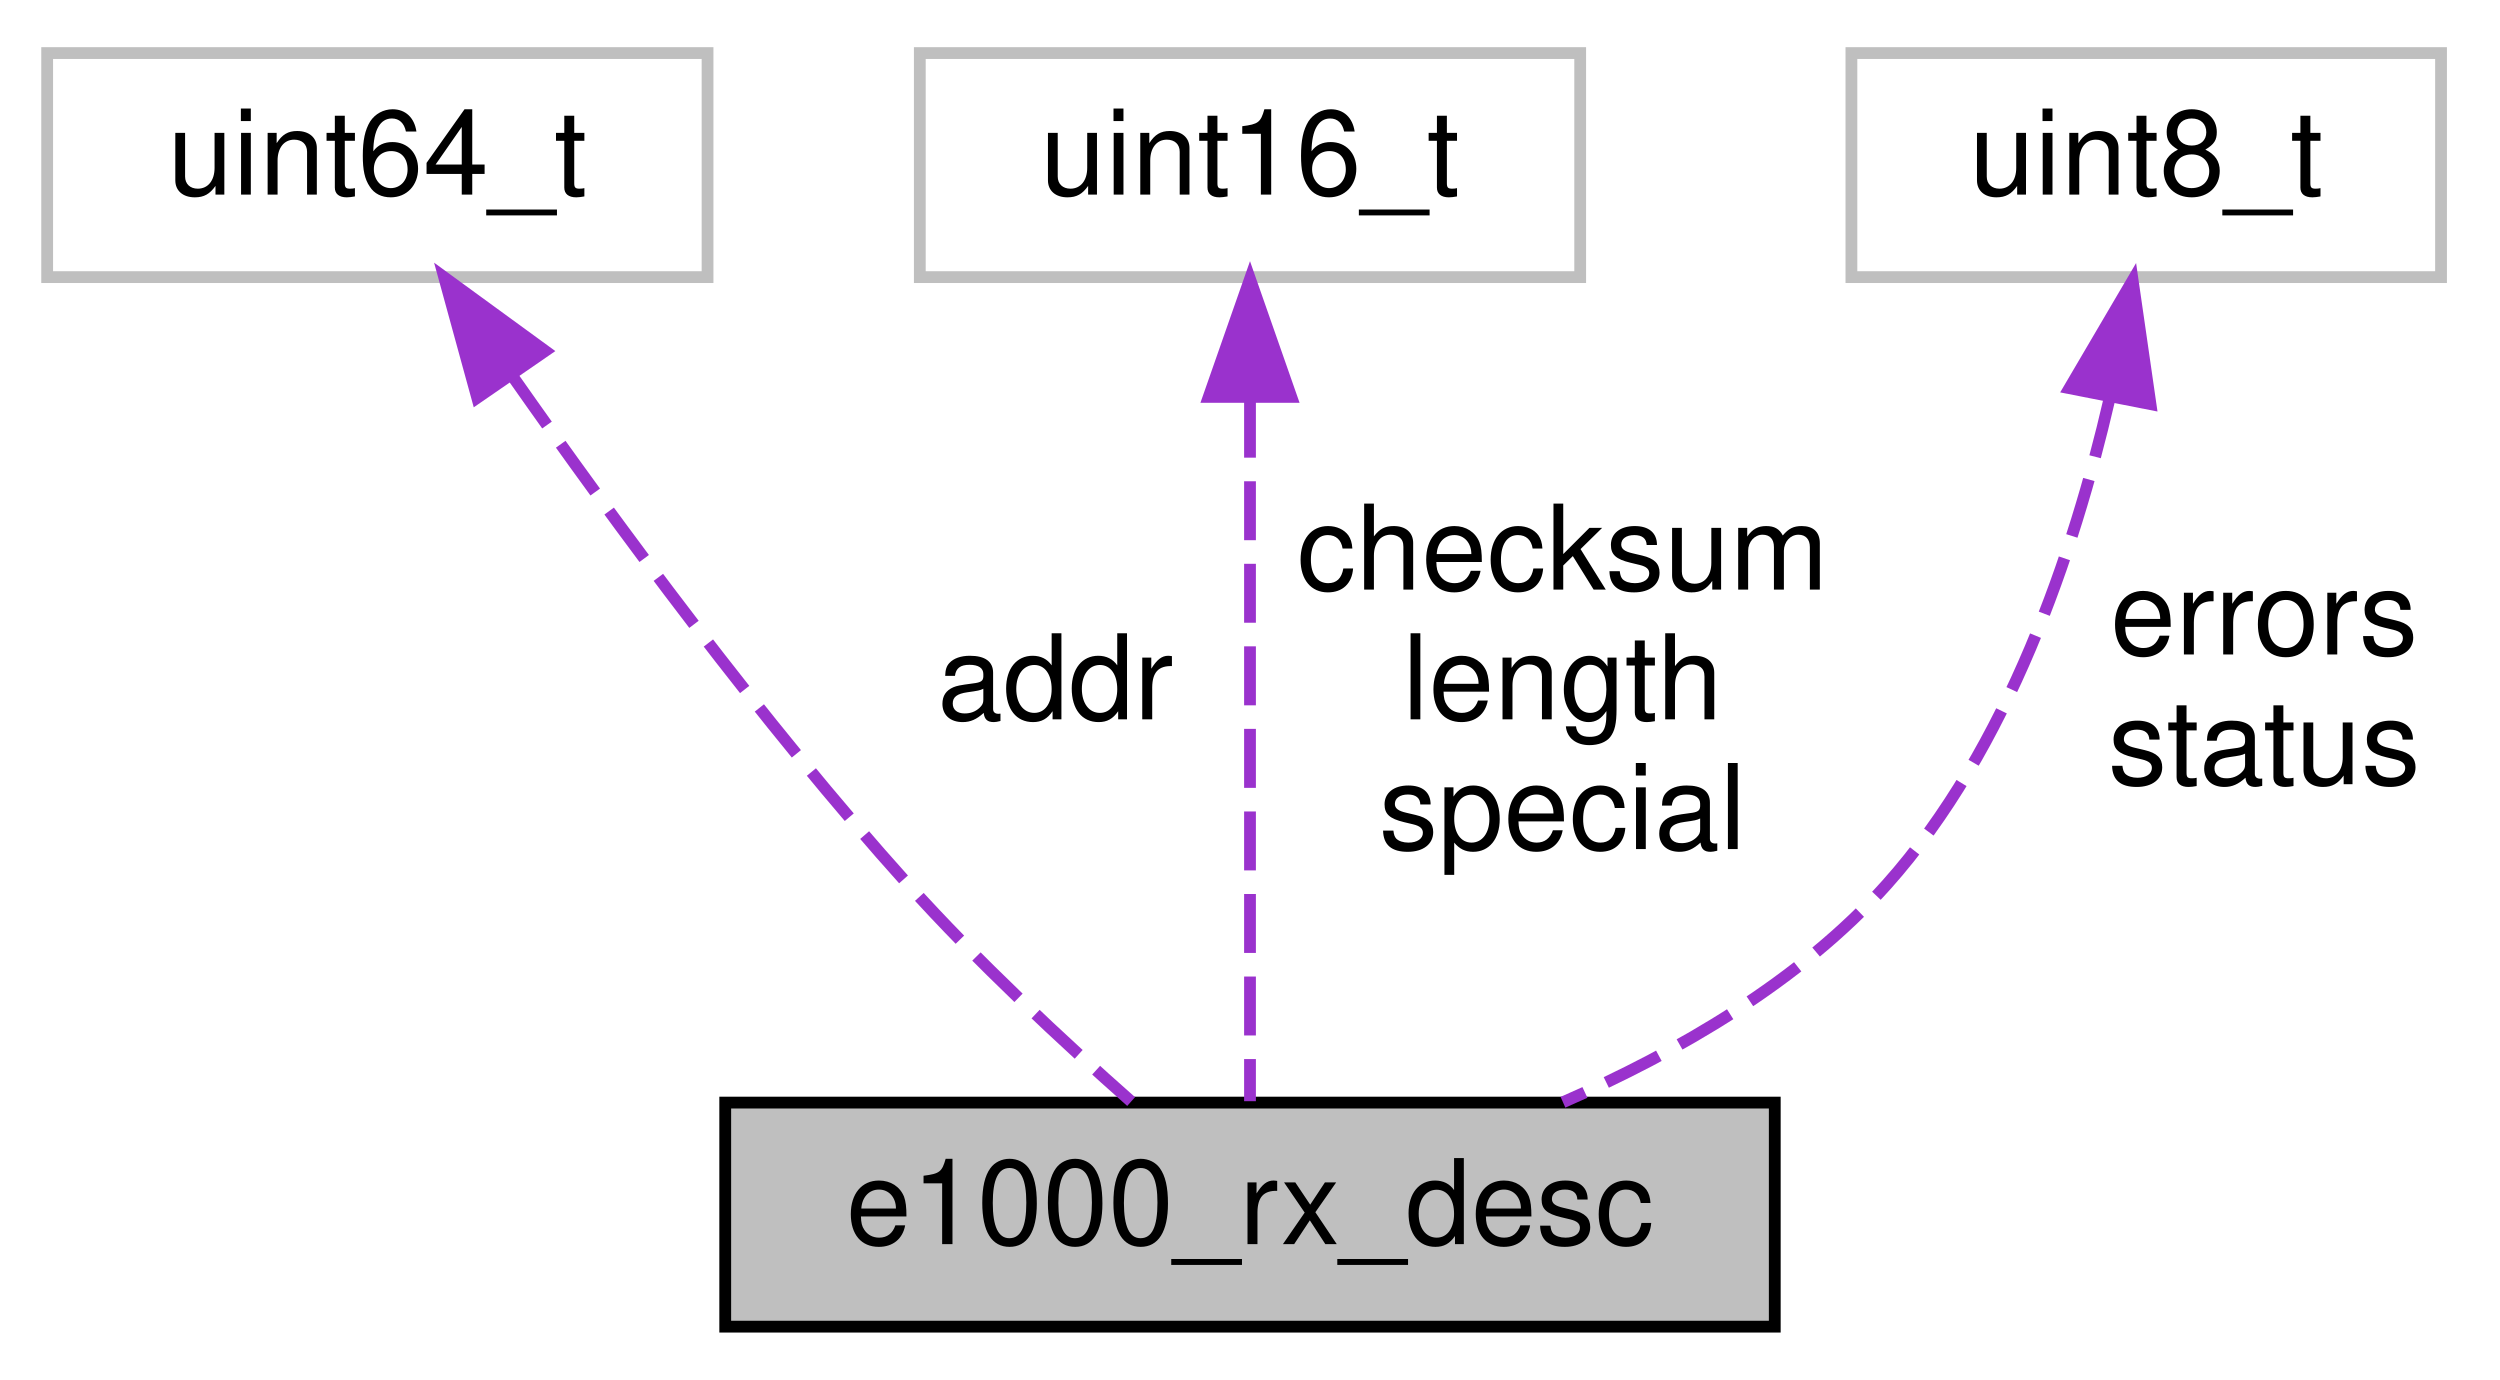
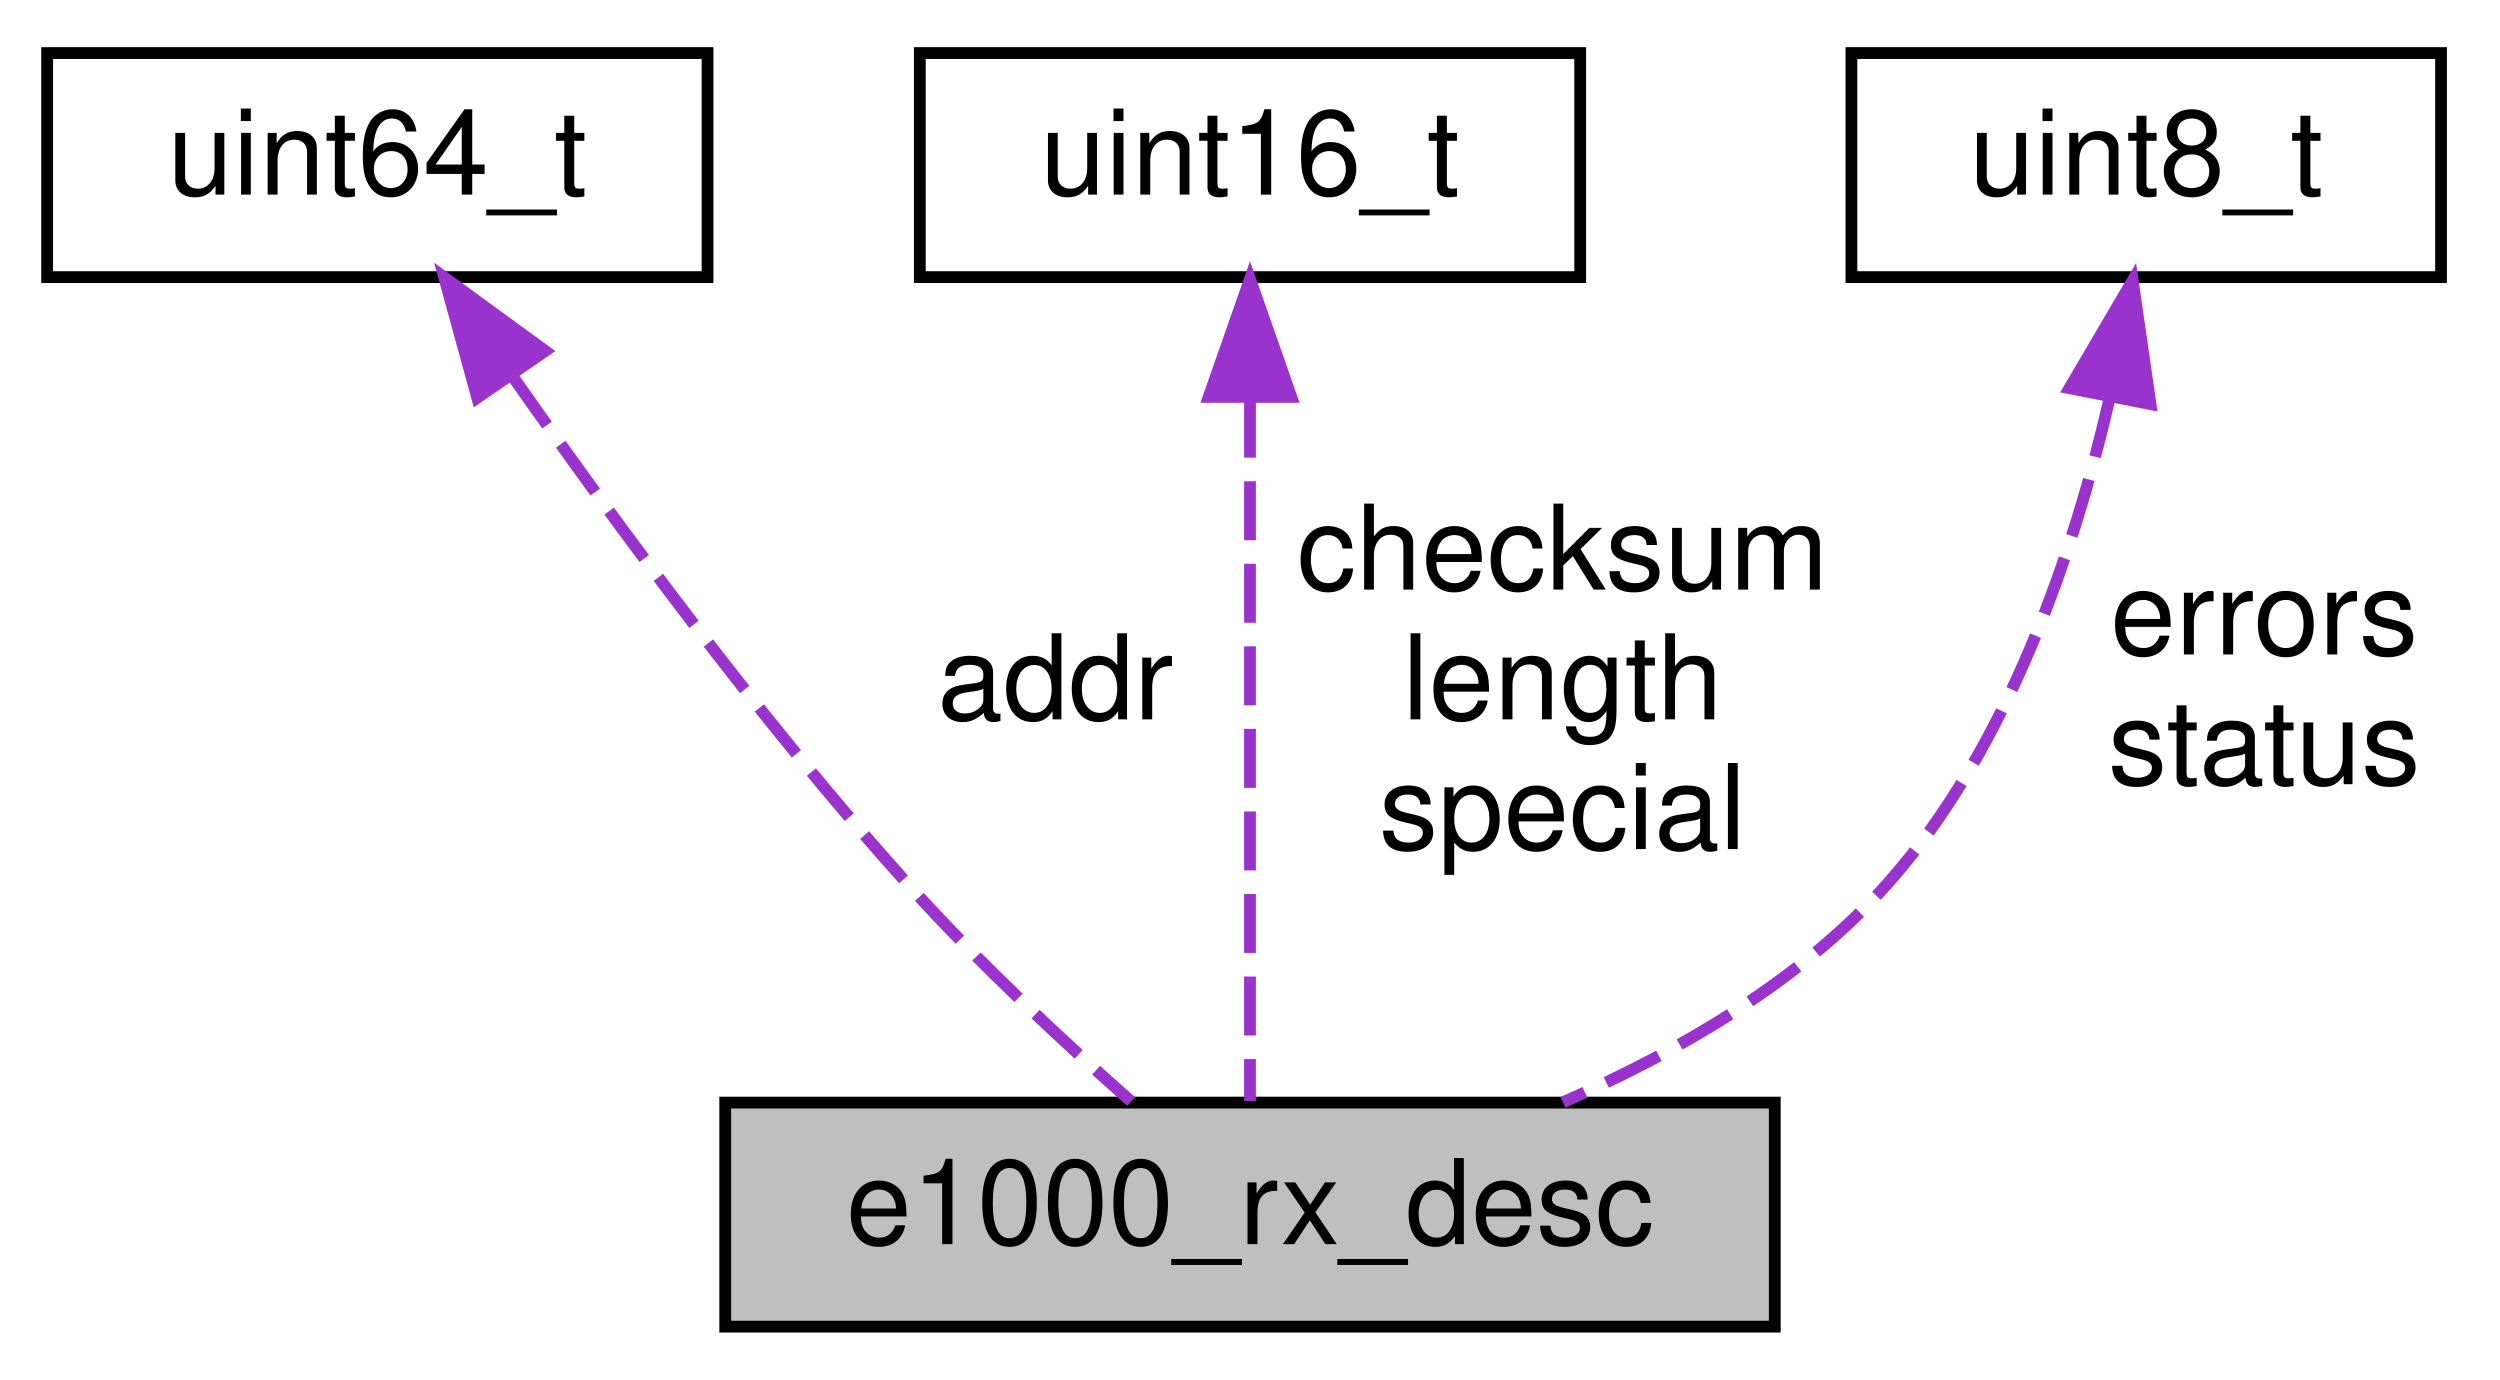
<svg xmlns="http://www.w3.org/2000/svg" xmlns:xlink="http://www.w3.org/1999/xlink" width="212pt" height="117pt" viewBox="0.00 0.00 212.00 117.00">
  <g id="graph0" class="graph" transform="scale(1 1) rotate(0) translate(4 113)">
    <g id="node1" class="node">
      <g id="a_node1">
        <a xlink:title=" ">
          <polygon fill="#bfbfbf" stroke="black" points="57.5,-0.5 57.5,-19.5 146.5,-19.5 146.5,-0.5 57.5,-0.5" />
          <text text-anchor="middle" x="102" y="-7.5" font-family="Helvetica,sans-Serif" font-size="10.00">e1000_rx_desc</text>
        </a>
      </g>
    </g>
    <g id="node2" class="node">
      <g id="a_node2">
        <a xlink:title=" ">
-           <polygon fill="none" stroke="#bfbfbf" points="0,-89.5 0,-108.5 56,-108.5 56,-89.5 0,-89.5" />
+           <polygon fill="none" stroke="black" points="0,-89.5 0,-108.5 56,-108.5 56,-89.5 0,-89.5" />
          <text text-anchor="middle" x="28" y="-96.5" font-family="Helvetica,sans-Serif" font-size="10.00">uint64_t</text>
        </a>
      </g>
    </g>
    <g id="edge1" class="edge">
      <path fill="none" stroke="#9a32cd" stroke-dasharray="5,2" d="M39.5,-81.04C48.17,-68.67 60.65,-51.73 73,-38 78.89,-31.45 86.14,-24.7 91.92,-19.59" />
      <polygon fill="#9a32cd" stroke="#9a32cd" points="36.47,-79.27 33.67,-89.48 42.23,-83.24 36.47,-79.27" />
      <text text-anchor="middle" x="85.5" y="-52" font-family="Helvetica,sans-Serif" font-size="10.00"> addr</text>
    </g>
    <g id="node3" class="node">
      <g id="a_node3">
        <a xlink:title=" ">
-           <polygon fill="none" stroke="#bfbfbf" points="74,-89.5 74,-108.5 130,-108.5 130,-89.5 74,-89.5" />
+           <polygon fill="none" stroke="black" points="74,-89.5 74,-108.5 130,-108.5 130,-89.5 74,-89.5" />
          <text text-anchor="middle" x="102" y="-96.5" font-family="Helvetica,sans-Serif" font-size="10.00">uint16_t</text>
        </a>
      </g>
    </g>
    <g id="edge2" class="edge">
      <path fill="none" stroke="#9a32cd" stroke-dasharray="5,2" d="M102,-79.19C102,-60.74 102,-33.41 102,-19.62" />
      <polygon fill="#9a32cd" stroke="#9a32cd" points="98.5,-79.34 102,-89.34 105.5,-79.34 98.5,-79.34" />
      <text text-anchor="middle" x="128.5" y="-63" font-family="Helvetica,sans-Serif" font-size="10.00"> checksum</text>
      <text text-anchor="middle" x="128.5" y="-52" font-family="Helvetica,sans-Serif" font-size="10.00">length</text>
      <text text-anchor="middle" x="128.5" y="-41" font-family="Helvetica,sans-Serif" font-size="10.00">special</text>
    </g>
    <g id="node4" class="node">
      <g id="a_node4">
        <a xlink:title=" ">
-           <polygon fill="none" stroke="#bfbfbf" points="153,-89.5 153,-108.5 203,-108.5 203,-89.5 153,-89.5" />
+           <polygon fill="none" stroke="black" points="153,-89.5 153,-108.5 203,-108.5 203,-89.5 153,-89.5" />
          <text text-anchor="middle" x="178" y="-96.5" font-family="Helvetica,sans-Serif" font-size="10.00">uint8_t</text>
        </a>
      </g>
    </g>
    <g id="edge3" class="edge">
      <path fill="none" stroke="#9a32cd" stroke-dasharray="5,2" d="M174.87,-79.12C171.9,-66.25 166.29,-49.52 156,-38 148.67,-29.79 138.26,-23.78 128.54,-19.53" />
      <polygon fill="#9a32cd" stroke="#9a32cd" points="171.49,-80.08 176.85,-89.21 178.36,-78.73 171.49,-80.08" />
      <text text-anchor="middle" x="188" y="-57.5" font-family="Helvetica,sans-Serif" font-size="10.00"> errors</text>
      <text text-anchor="middle" x="188" y="-46.5" font-family="Helvetica,sans-Serif" font-size="10.00">status</text>
    </g>
  </g>
</svg>
